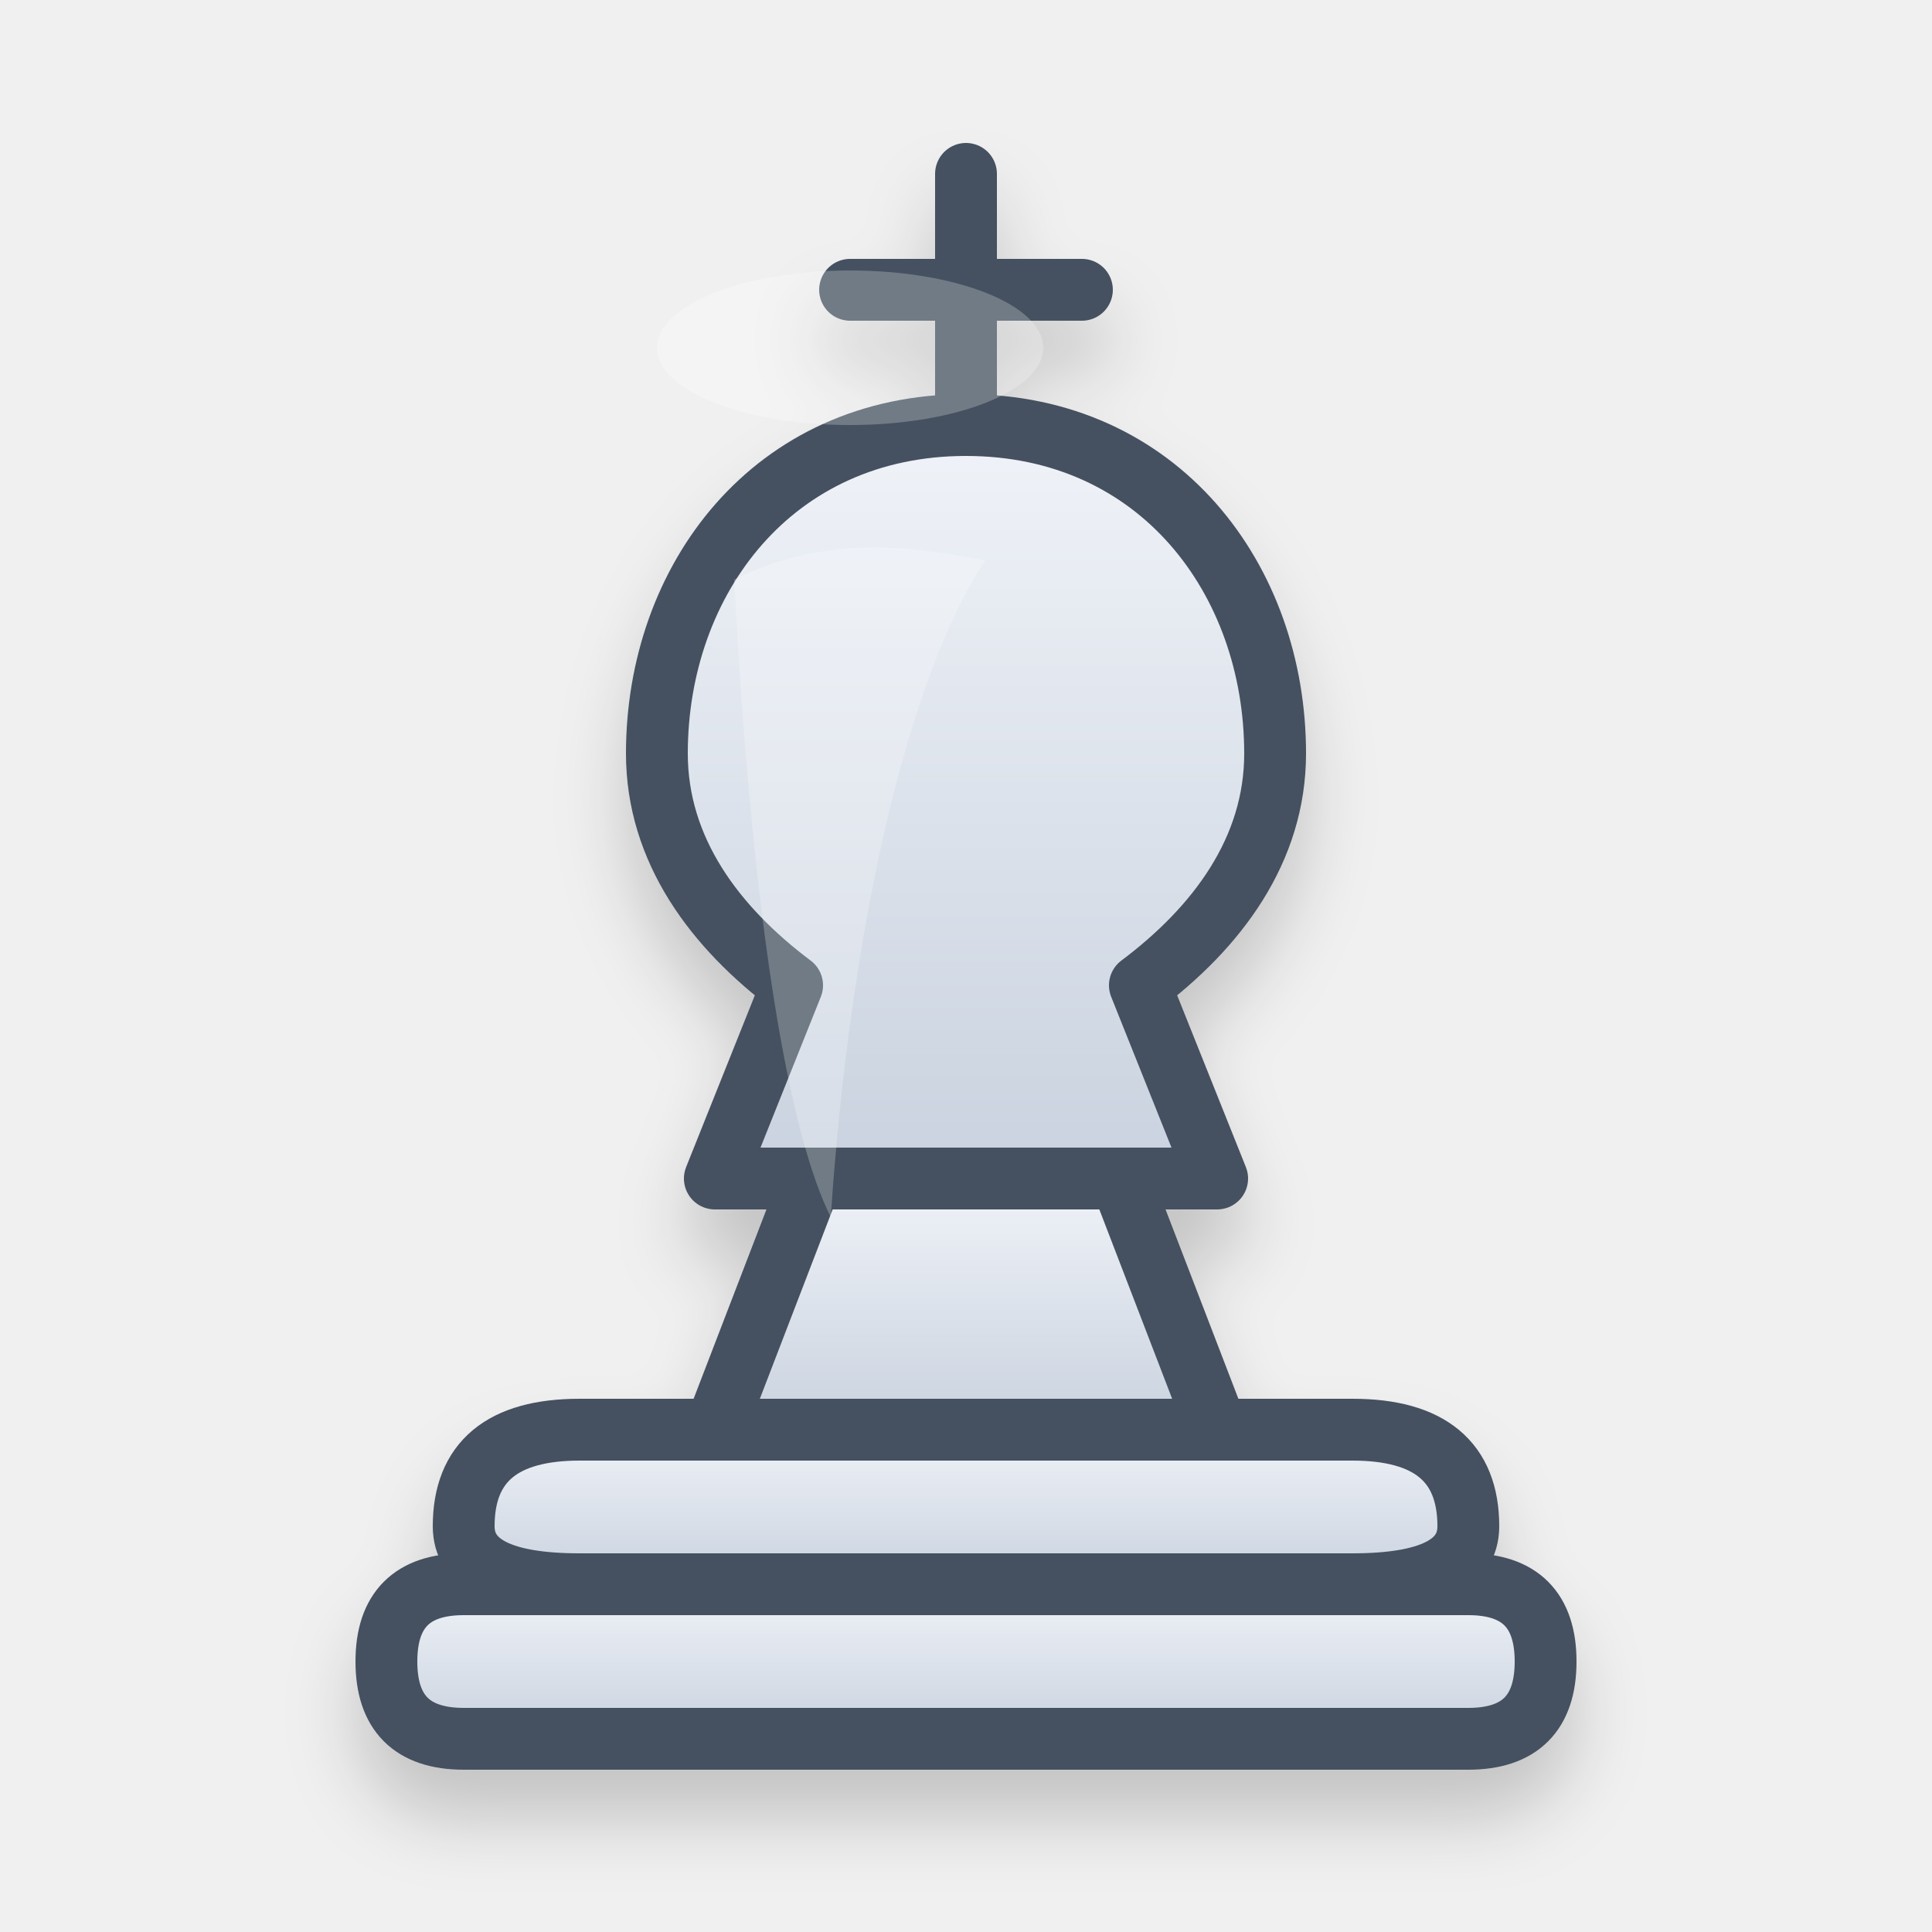
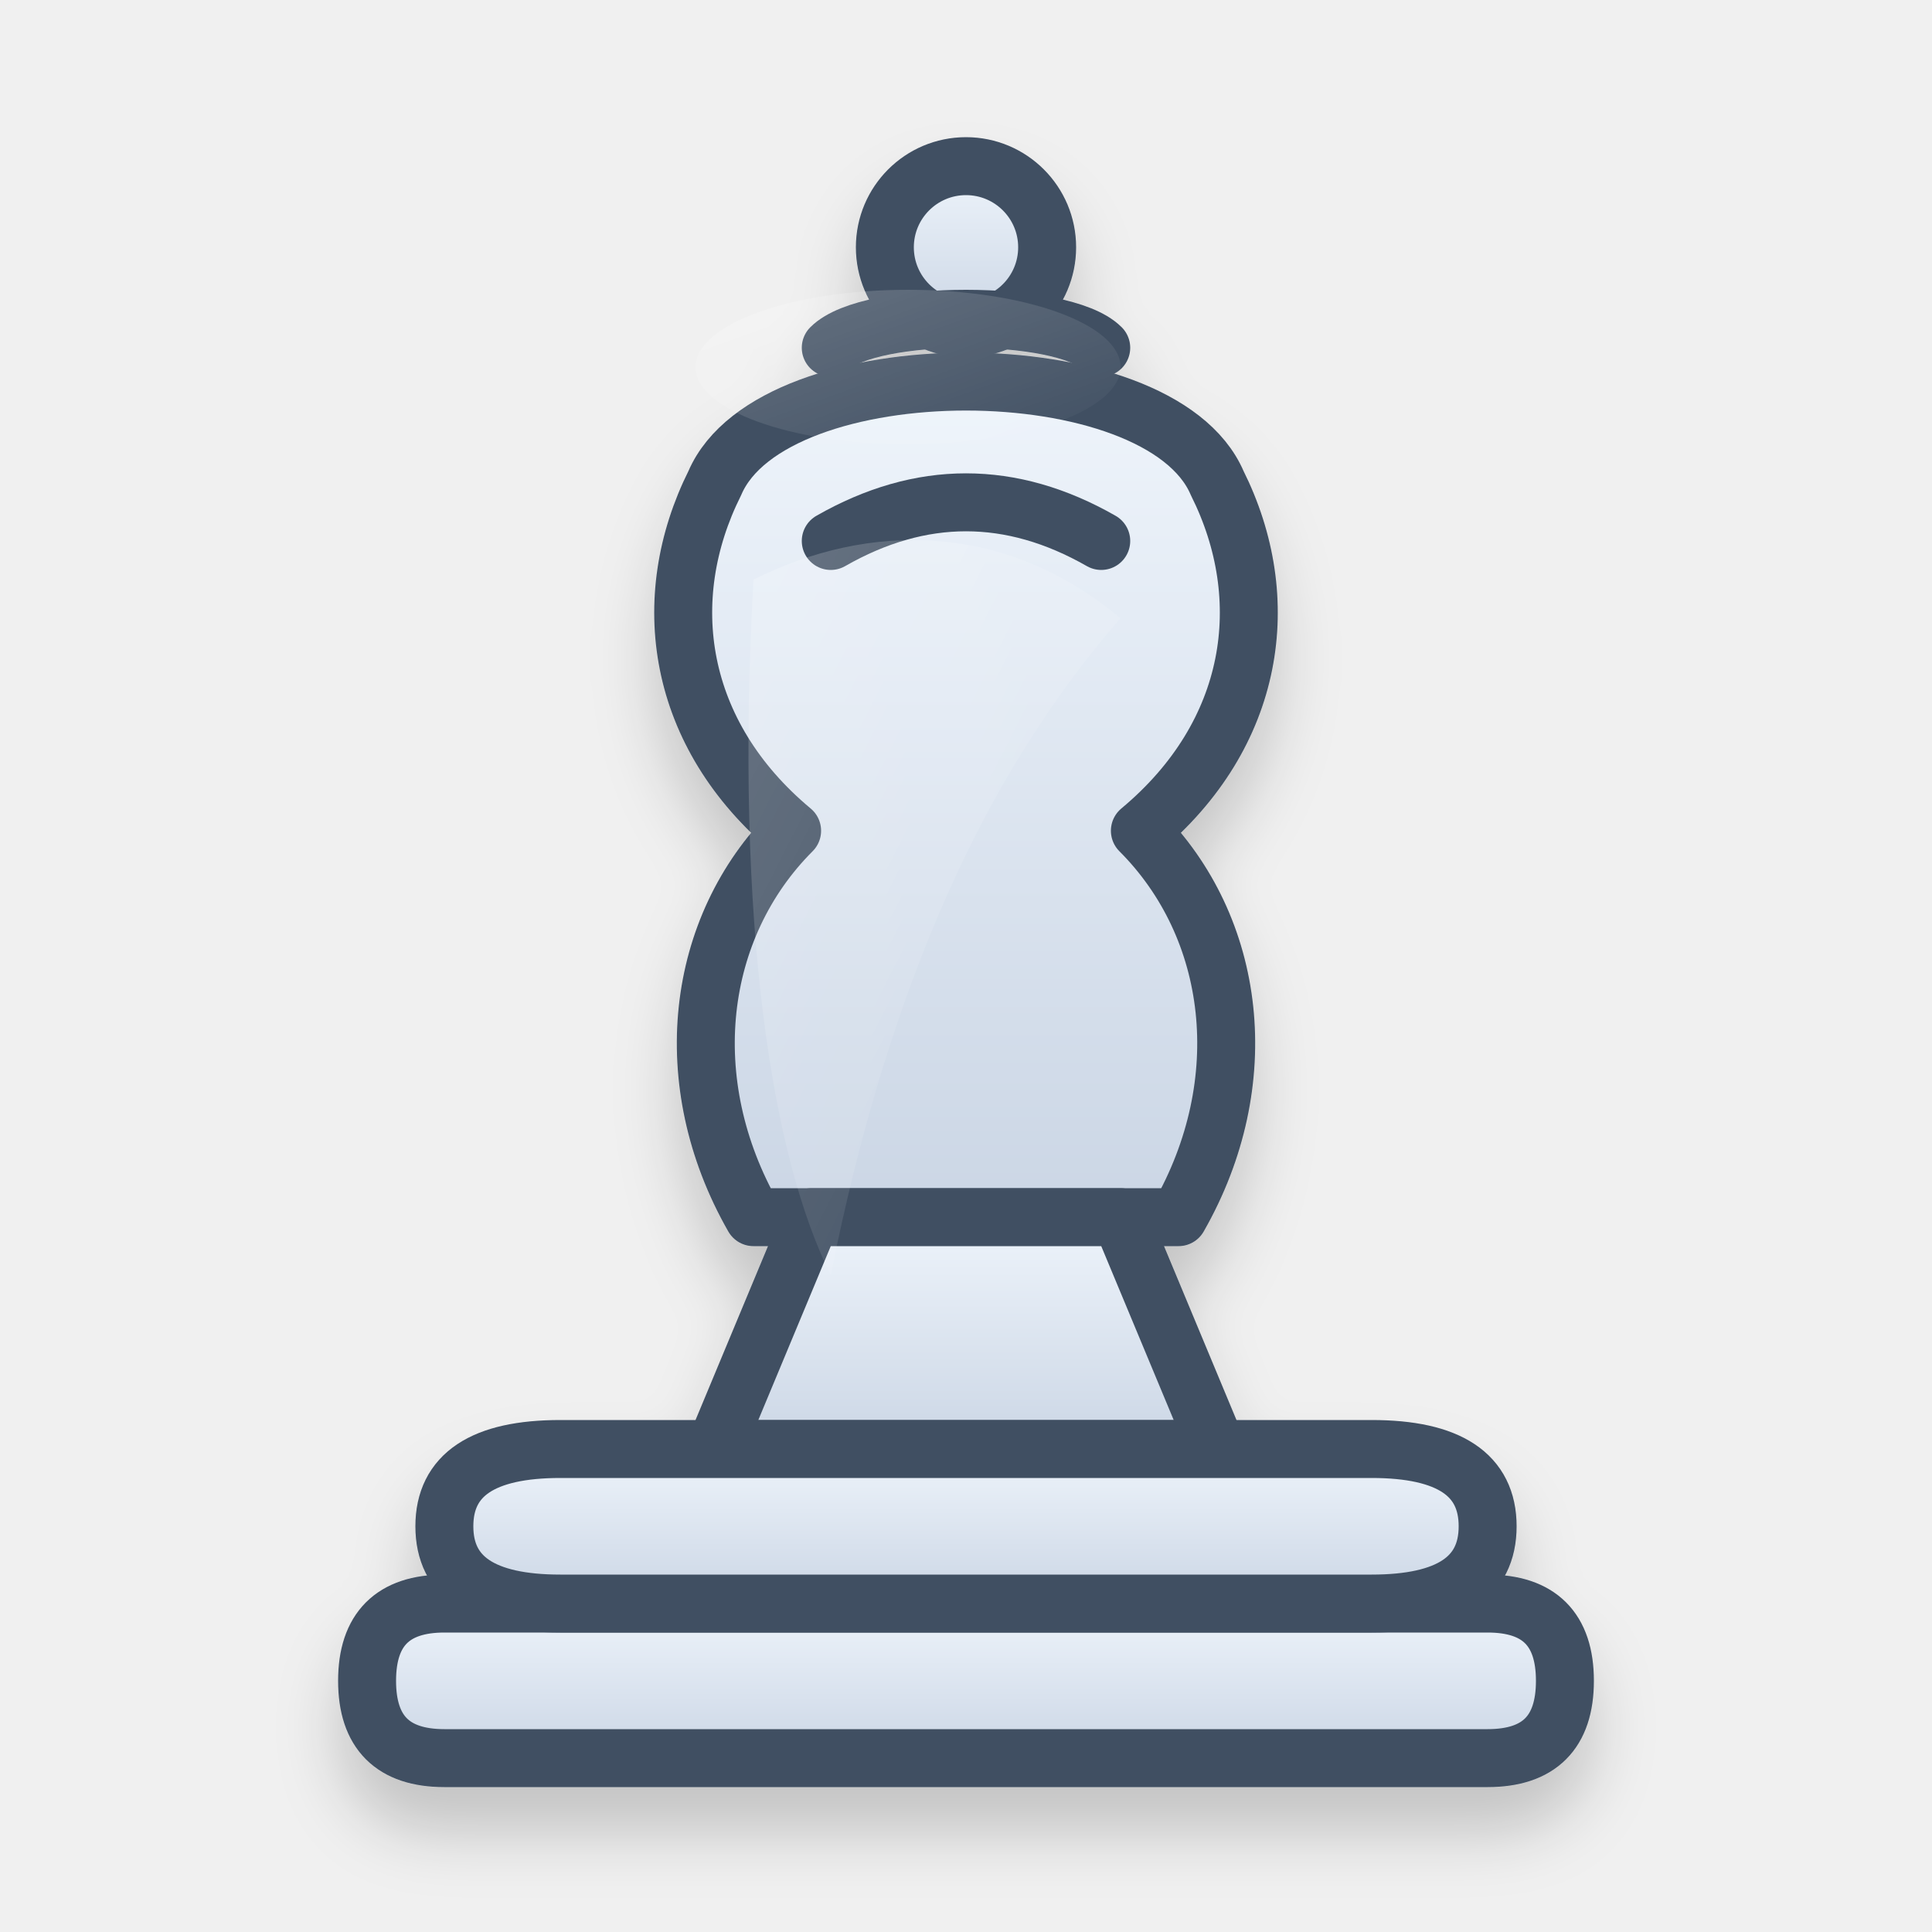
- <svg xmlns="http://www.w3.org/2000/svg" viewBox="0 0 100 100" role="img" aria-label="k">
+ <svg xmlns="http://www.w3.org/2000/svg" viewBox="0 0 100 100" aria-label="wk">
  <defs>
    <linearGradient id="g" x1="0" y1="0" x2="0" y2="1">
-       <stop offset="0%" stop-color="#f0f3f8" />
-       <stop offset="100%" stop-color="#c9d2df" />
+       <stop offset="0%" stop-color="#eef4fb" />
+       <stop offset="100%" stop-color="#cbd6e5" />
    </linearGradient>
-     <filter id="shadow" x="-20%" y="-20%" width="140%" height="160%">
-       <feDropShadow dx="0" dy="2.6" stdDeviation="1.8" flood-color="rgba(0,0,0,.18)" />
+     <linearGradient id="g2" x1="0" y1="0" x2="1" y2="1">
+       <stop offset="0%" stop-color="#ffffff" stop-opacity=".92" />
+       <stop offset="100%" stop-color="#ffffff" stop-opacity="0" />
+     </linearGradient>
+     <filter id="s" x="-20%" y="-20%" width="140%" height="160%">
+       <feDropShadow dx="0" dy="2.4" stdDeviation="1.6" flood-color="rgba(0,0,0,.18)" />
    </filter>
  </defs>
-   <g filter="url(#shadow)" fill="url(#g)" stroke="#455160" stroke-width="3.2" stroke-linecap="round" stroke-linejoin="round">
-     <path d="M50 9 V22" fill="none" />
-     <path d="M44 15 H56" fill="none" />
-     <path d="M50 22 C60 22 66 30 66 39 C66 44 63 48 59 51 L63 61 H37 L41 51 C37 48 34 44 34 39 C34 30 40 22 50 22 Z" />
-     <path d="M42 61 H58 L63 74 H37 Z" />
-     <path d="M24 82 H76 Q80 82 80 86 Q80 90 76 90 H24 Q20 90 20 86 Q20 82 24 82 Z" />
-     <path d="M30 74 H70 Q76 74 76 79 Q76 82 70 82 H30 Q24 82 24 79 Q24 74 30 74 Z" />
+   <g filter="url(#s)" fill="url(#g)" stroke="#415062" stroke-width="3" stroke-linecap="round" stroke-linejoin="round">
+     <circle cx="50" cy="12.8" r="4.2" />
+     <path d="M43 18 C45 16,55 16,57 18" fill="none" />
+     <path d="M37 25 C40 18,60 18,63 25 C66 31,65 38,59 43 C64 48,65 56,61 63 H39 C35 56 36 48 41 43 C35 38 34 31 37 25 Z" />
+     <path d="M43 28 Q50 24 57 28" fill="none" />
+     <path d="M42 63 H58 L63 75 H37 Z" />
+     <path d="M23 83 H77 Q81 83 81 87 Q81 91 77 91 H23 Q19 91 19 87 Q19 83 23 83 Z" />
+     <path d="M29 75 H71 Q77 75 77 79 Q77 83 71 83 H29 Q23 83 23 79 Q23 75 29 75 Z" />
  </g>
-   <g opacity="0.24" fill="#ffffff">
-     <ellipse cx="44" cy="18" rx="10" ry="4" />
-     <path d="M38 30 C42 28,46 28,51 29 C47 35,44 48,43 63 C41 59,39 49,38 30 Z" />
+   <g opacity=".23" fill="url(#g2)">
+     <ellipse cx="47" cy="19" rx="11" ry="4" />
+     <path d="M39 30 C45 27,52 27,58 32 C51 40,46 51,43 66 C40 60,38 48,39 30Z" />
  </g>
</svg>
